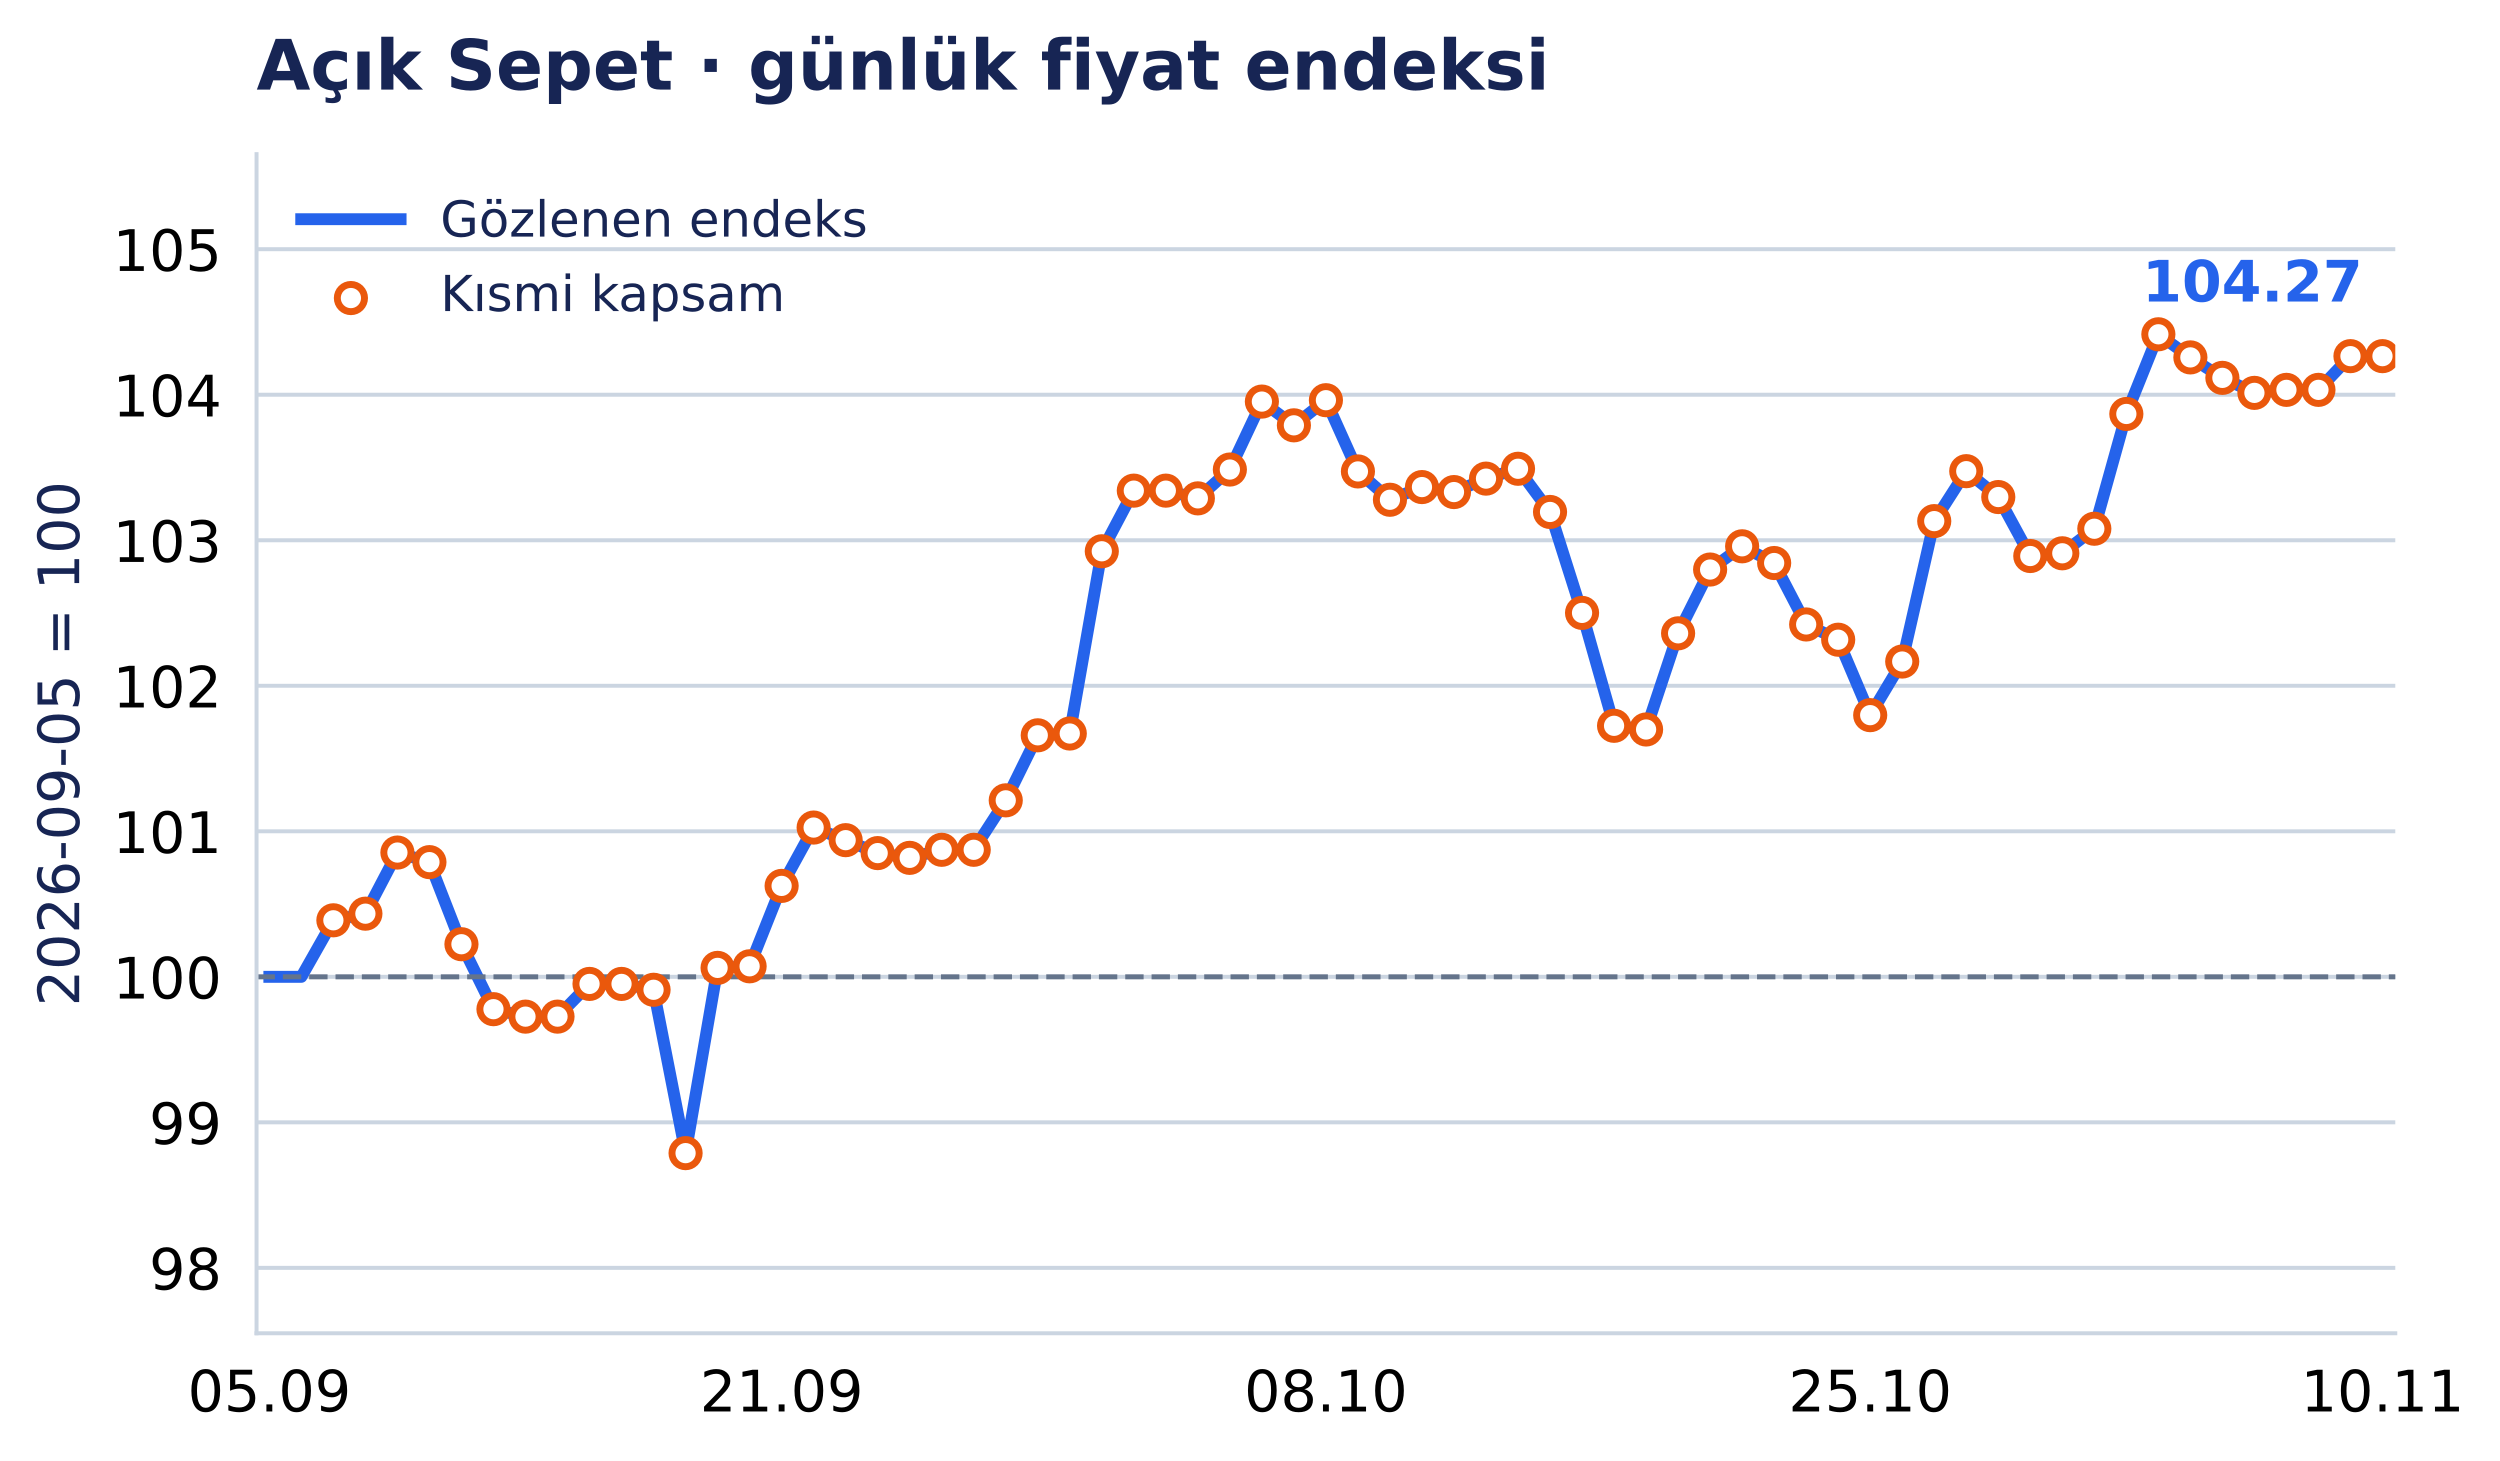
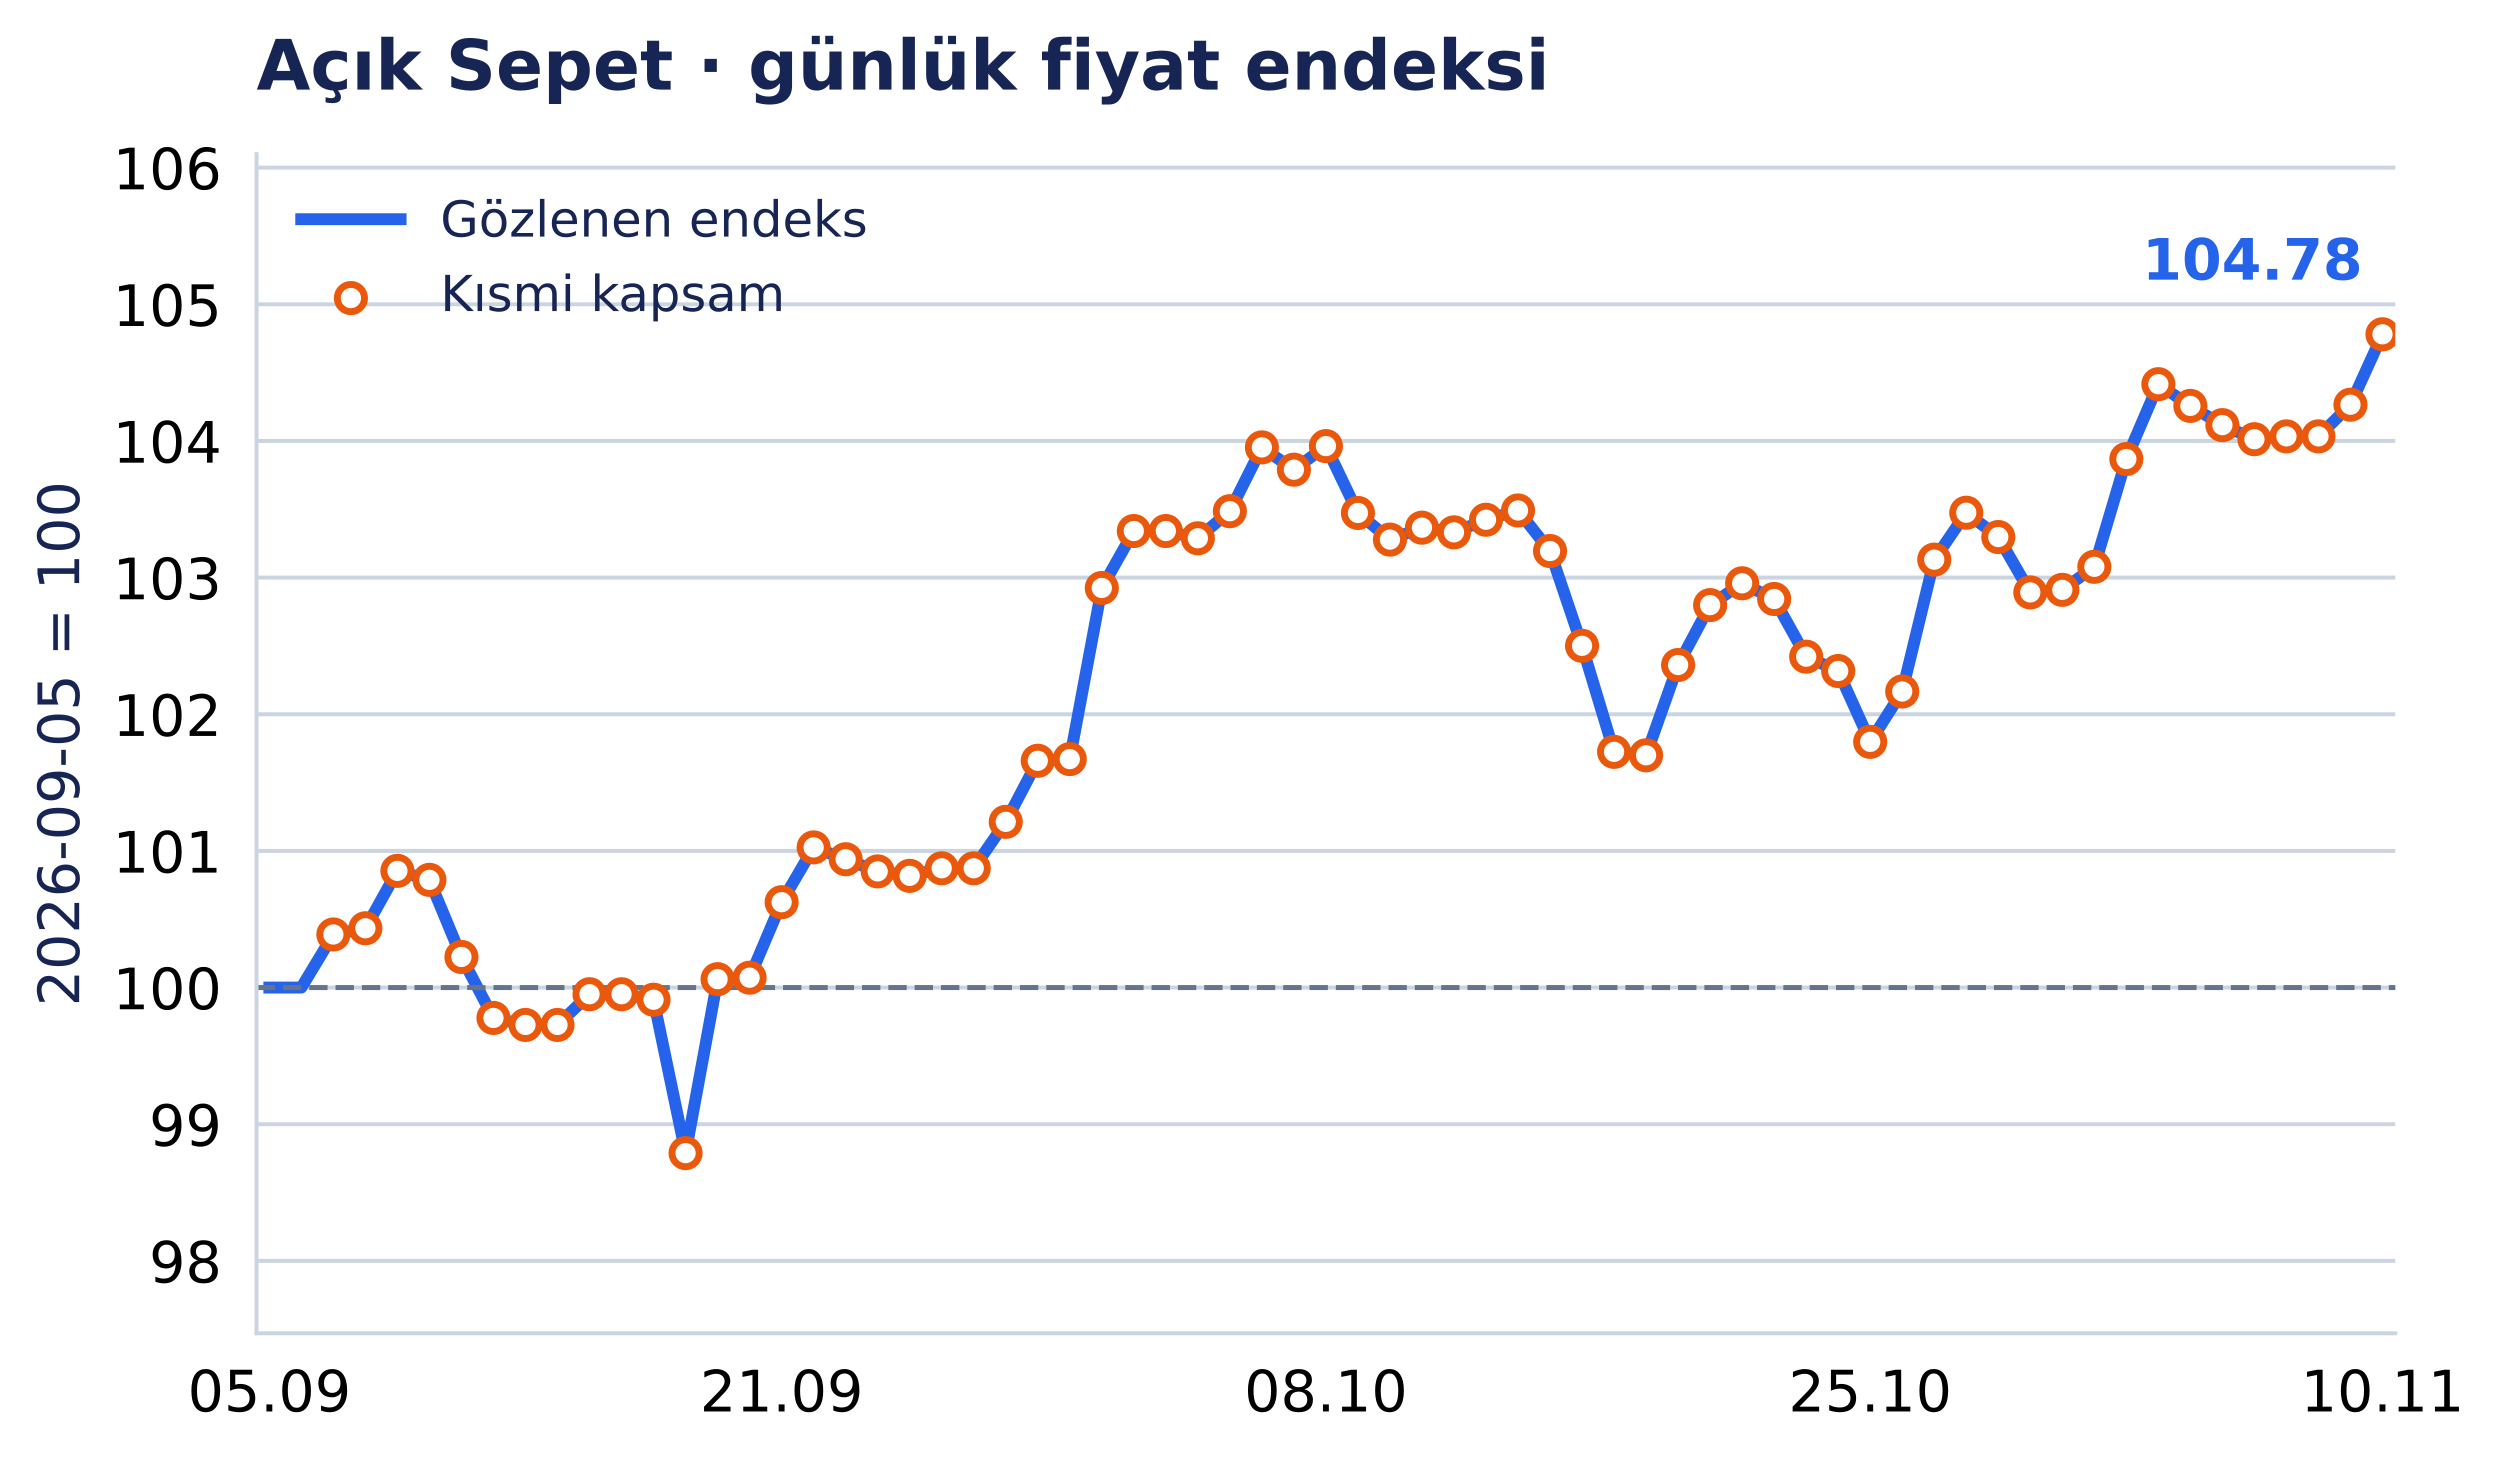
<svg xmlns="http://www.w3.org/2000/svg" xmlns:xlink="http://www.w3.org/1999/xlink" width="503.339pt" height="294.135pt" viewBox="0 0 503.339 294.135" version="1.1">
  <defs>
    <style type="text/css">*{stroke-linejoin: round; stroke-linecap: butt}</style>
  </defs>
  <g id="figure_1">
    <g id="patch_1">
      <path d="M 0 294.135 L 503.339 294.135 L 503.339 0 L 0 0 z " style="fill: #ffffff" />
    </g>
    <g id="axes_1">
      <g id="patch_2">
        <path d="M 51.651 268.435 L 482.256 268.435 L 482.256 31.035 L 51.651 31.035 z " style="fill: #ffffff" />
      </g>
      <g id="matplotlib.axis_1">
        <g id="xtick_1">
          <g id="line2d_1" />
          <g id="text_1">
            <text style="font-size: 11.5px; font-family: 'DejaVu Sans', 'Bitstream Vera Sans', 'Computer Modern Sans Serif', 'Lucida Grande', 'Verdana', 'Geneva', 'Lucid', 'Arial', 'Helvetica', 'Avant Garde', sans-serif; text-anchor: middle" x="54.229" y="284.172" transform="rotate(-0 54.2291 284.172)">05.09</text>
          </g>
        </g>
        <g id="xtick_2">
          <g id="line2d_2" />
          <g id="text_2">
            <text style="font-size: 11.5px; font-family: 'DejaVu Sans', 'Bitstream Vera Sans', 'Computer Modern Sans Serif', 'Lucida Grande', 'Verdana', 'Geneva', 'Lucid', 'Arial', 'Helvetica', 'Avant Garde', sans-serif; text-anchor: middle" x="157.368" y="284.172" transform="rotate(-0 157.3682 284.172)">21.09</text>
          </g>
        </g>
        <g id="xtick_3">
          <g id="line2d_3" />
          <g id="text_3">
            <text style="font-size: 11.5px; font-family: 'DejaVu Sans', 'Bitstream Vera Sans', 'Computer Modern Sans Serif', 'Lucida Grande', 'Verdana', 'Geneva', 'Lucid', 'Arial', 'Helvetica', 'Avant Garde', sans-serif; text-anchor: middle" x="266.953" y="284.172" transform="rotate(-0 266.9535 284.172)">08.10</text>
          </g>
        </g>
        <g id="xtick_4">
          <g id="line2d_4" />
          <g id="text_4">
            <text style="font-size: 11.5px; font-family: 'DejaVu Sans', 'Bitstream Vera Sans', 'Computer Modern Sans Serif', 'Lucida Grande', 'Verdana', 'Geneva', 'Lucid', 'Arial', 'Helvetica', 'Avant Garde', sans-serif; text-anchor: middle" x="376.539" y="284.172" transform="rotate(-0 376.5388 284.172)">25.10</text>
          </g>
        </g>
        <g id="xtick_5">
          <g id="line2d_5" />
          <g id="text_5">
            <text style="font-size: 11.5px; font-family: 'DejaVu Sans', 'Bitstream Vera Sans', 'Computer Modern Sans Serif', 'Lucida Grande', 'Verdana', 'Geneva', 'Lucid', 'Arial', 'Helvetica', 'Avant Garde', sans-serif; text-anchor: middle" x="479.678" y="284.172" transform="rotate(-0 479.6779 284.172)">10.11</text>
          </g>
        </g>
      </g>
      <g id="matplotlib.axis_2">
        <g id="ytick_1">
          <g id="line2d_6">
-             <path d="M 51.651 255.268 L 482.256 255.268 " clip-path="url(#p29c644bff5)" style="fill: none; stroke: #cbd5e1; stroke-width: 0.8; stroke-linecap: square" />
+             <path d="M 51.651 253.86 L 482.256 253.86 " clip-path="url(#p29c644bff5)" style="fill: none; stroke: #cbd5e1; stroke-width: 0.8; stroke-linecap: square" />
          </g>
          <g id="line2d_7" />
          <g id="text_6">
-             <text style="font-size: 11.5px; font-family: 'DejaVu Sans', 'Bitstream Vera Sans', 'Computer Modern Sans Serif', 'Lucida Grande', 'Verdana', 'Geneva', 'Lucid', 'Arial', 'Helvetica', 'Avant Garde', sans-serif; text-anchor: end" x="44.651" y="259.636" transform="rotate(-0 44.65062 259.6364)">98</text>
+             <text style="font-size: 11.5px; font-family: 'DejaVu Sans', 'Bitstream Vera Sans', 'Computer Modern Sans Serif', 'Lucida Grande', 'Verdana', 'Geneva', 'Lucid', 'Arial', 'Helvetica', 'Avant Garde', sans-serif; text-anchor: end" x="44.651" y="258.228" transform="rotate(-0 44.65062 258.2283)">98</text>
          </g>
        </g>
        <g id="ytick_2">
          <g id="line2d_8">
-             <path d="M 51.651 225.968 L 482.256 225.968 " clip-path="url(#p29c644bff5)" style="fill: none; stroke: #cbd5e1; stroke-width: 0.8; stroke-linecap: square" />
+             <path d="M 51.651 226.346 L 482.256 226.346 " clip-path="url(#p29c644bff5)" style="fill: none; stroke: #cbd5e1; stroke-width: 0.8; stroke-linecap: square" />
          </g>
          <g id="line2d_9" />
          <g id="text_7">
-             <text style="font-size: 11.5px; font-family: 'DejaVu Sans', 'Bitstream Vera Sans', 'Computer Modern Sans Serif', 'Lucida Grande', 'Verdana', 'Geneva', 'Lucid', 'Arial', 'Helvetica', 'Avant Garde', sans-serif; text-anchor: end" x="44.651" y="230.337" transform="rotate(-0 44.65062 230.3371)">99</text>
+             <text style="font-size: 11.5px; font-family: 'DejaVu Sans', 'Bitstream Vera Sans', 'Computer Modern Sans Serif', 'Lucida Grande', 'Verdana', 'Geneva', 'Lucid', 'Arial', 'Helvetica', 'Avant Garde', sans-serif; text-anchor: end" x="44.651" y="230.715" transform="rotate(-0 44.65062 230.7148)">99</text>
          </g>
        </g>
        <g id="ytick_3">
          <g id="line2d_10">
-             <path d="M 51.651 196.669 L 482.256 196.669 " clip-path="url(#p29c644bff5)" style="fill: none; stroke: #cbd5e1; stroke-width: 0.8; stroke-linecap: square" />
+             <path d="M 51.651 198.833 L 482.256 198.833 " clip-path="url(#p29c644bff5)" style="fill: none; stroke: #cbd5e1; stroke-width: 0.8; stroke-linecap: square" />
          </g>
          <g id="line2d_11" />
          <g id="text_8">
-             <text style="font-size: 11.5px; font-family: 'DejaVu Sans', 'Bitstream Vera Sans', 'Computer Modern Sans Serif', 'Lucida Grande', 'Verdana', 'Geneva', 'Lucid', 'Arial', 'Helvetica', 'Avant Garde', sans-serif; text-anchor: end" x="44.651" y="201.038" transform="rotate(-0 44.65062 201.0378)">100</text>
+             <text style="font-size: 11.5px; font-family: 'DejaVu Sans', 'Bitstream Vera Sans', 'Computer Modern Sans Serif', 'Lucida Grande', 'Verdana', 'Geneva', 'Lucid', 'Arial', 'Helvetica', 'Avant Garde', sans-serif; text-anchor: end" x="44.651" y="203.201" transform="rotate(-0 44.65062 203.2012)">100</text>
          </g>
        </g>
        <g id="ytick_4">
          <g id="line2d_12">
-             <path d="M 51.651 167.37 L 482.256 167.37 " clip-path="url(#p29c644bff5)" style="fill: none; stroke: #cbd5e1; stroke-width: 0.8; stroke-linecap: square" />
+             <path d="M 51.651 171.319 L 482.256 171.319 " clip-path="url(#p29c644bff5)" style="fill: none; stroke: #cbd5e1; stroke-width: 0.8; stroke-linecap: square" />
          </g>
          <g id="line2d_13" />
          <g id="text_9">
-             <text style="font-size: 11.5px; font-family: 'DejaVu Sans', 'Bitstream Vera Sans', 'Computer Modern Sans Serif', 'Lucida Grande', 'Verdana', 'Geneva', 'Lucid', 'Arial', 'Helvetica', 'Avant Garde', sans-serif; text-anchor: end" x="44.651" y="171.739" transform="rotate(-0 44.65062 171.7386)">101</text>
+             <text style="font-size: 11.5px; font-family: 'DejaVu Sans', 'Bitstream Vera Sans', 'Computer Modern Sans Serif', 'Lucida Grande', 'Verdana', 'Geneva', 'Lucid', 'Arial', 'Helvetica', 'Avant Garde', sans-serif; text-anchor: end" x="44.651" y="175.688" transform="rotate(-0 44.65062 175.6877)">101</text>
          </g>
        </g>
        <g id="ytick_5">
          <g id="line2d_14">
-             <path d="M 51.651 138.071 L 482.256 138.071 " clip-path="url(#p29c644bff5)" style="fill: none; stroke: #cbd5e1; stroke-width: 0.8; stroke-linecap: square" />
+             <path d="M 51.651 143.806 L 482.256 143.806 " clip-path="url(#p29c644bff5)" style="fill: none; stroke: #cbd5e1; stroke-width: 0.8; stroke-linecap: square" />
          </g>
          <g id="line2d_15" />
          <g id="text_10">
-             <text style="font-size: 11.5px; font-family: 'DejaVu Sans', 'Bitstream Vera Sans', 'Computer Modern Sans Serif', 'Lucida Grande', 'Verdana', 'Geneva', 'Lucid', 'Arial', 'Helvetica', 'Avant Garde', sans-serif; text-anchor: end" x="44.651" y="142.439" transform="rotate(-0 44.65062 142.4393)">102</text>
+             <text style="font-size: 11.5px; font-family: 'DejaVu Sans', 'Bitstream Vera Sans', 'Computer Modern Sans Serif', 'Lucida Grande', 'Verdana', 'Geneva', 'Lucid', 'Arial', 'Helvetica', 'Avant Garde', sans-serif; text-anchor: end" x="44.651" y="148.174" transform="rotate(-0 44.65062 148.1742)">102</text>
          </g>
        </g>
        <g id="ytick_6">
          <g id="line2d_16">
-             <path d="M 51.651 108.771 L 482.256 108.771 " clip-path="url(#p29c644bff5)" style="fill: none; stroke: #cbd5e1; stroke-width: 0.8; stroke-linecap: square" />
+             <path d="M 51.651 116.292 L 482.256 116.292 " clip-path="url(#p29c644bff5)" style="fill: none; stroke: #cbd5e1; stroke-width: 0.8; stroke-linecap: square" />
          </g>
          <g id="line2d_17" />
          <g id="text_11">
-             <text style="font-size: 11.5px; font-family: 'DejaVu Sans', 'Bitstream Vera Sans', 'Computer Modern Sans Serif', 'Lucida Grande', 'Verdana', 'Geneva', 'Lucid', 'Arial', 'Helvetica', 'Avant Garde', sans-serif; text-anchor: end" x="44.651" y="113.14" transform="rotate(-0 44.65062 113.14)">103</text>
+             <text style="font-size: 11.5px; font-family: 'DejaVu Sans', 'Bitstream Vera Sans', 'Computer Modern Sans Serif', 'Lucida Grande', 'Verdana', 'Geneva', 'Lucid', 'Arial', 'Helvetica', 'Avant Garde', sans-serif; text-anchor: end" x="44.651" y="120.661" transform="rotate(-0 44.65062 120.6606)">103</text>
          </g>
        </g>
        <g id="ytick_7">
          <g id="line2d_18">
-             <path d="M 51.651 79.472 L 482.256 79.472 " clip-path="url(#p29c644bff5)" style="fill: none; stroke: #cbd5e1; stroke-width: 0.8; stroke-linecap: square" />
+             <path d="M 51.651 88.778 L 482.256 88.778 " clip-path="url(#p29c644bff5)" style="fill: none; stroke: #cbd5e1; stroke-width: 0.8; stroke-linecap: square" />
          </g>
          <g id="line2d_19" />
          <g id="text_12">
-             <text style="font-size: 11.5px; font-family: 'DejaVu Sans', 'Bitstream Vera Sans', 'Computer Modern Sans Serif', 'Lucida Grande', 'Verdana', 'Geneva', 'Lucid', 'Arial', 'Helvetica', 'Avant Garde', sans-serif; text-anchor: end" x="44.651" y="83.841" transform="rotate(-0 44.65062 83.84077)">104</text>
+             <text style="font-size: 11.5px; font-family: 'DejaVu Sans', 'Bitstream Vera Sans', 'Computer Modern Sans Serif', 'Lucida Grande', 'Verdana', 'Geneva', 'Lucid', 'Arial', 'Helvetica', 'Avant Garde', sans-serif; text-anchor: end" x="44.651" y="93.147" transform="rotate(-0 44.65062 93.1471)">104</text>
          </g>
        </g>
        <g id="ytick_8">
          <g id="line2d_20">
-             <path d="M 51.651 50.173 L 482.256 50.173 " clip-path="url(#p29c644bff5)" style="fill: none; stroke: #cbd5e1; stroke-width: 0.8; stroke-linecap: square" />
+             <path d="M 51.651 61.265 L 482.256 61.265 " clip-path="url(#p29c644bff5)" style="fill: none; stroke: #cbd5e1; stroke-width: 0.8; stroke-linecap: square" />
          </g>
          <g id="line2d_21" />
          <g id="text_13">
-             <text style="font-size: 11.5px; font-family: 'DejaVu Sans', 'Bitstream Vera Sans', 'Computer Modern Sans Serif', 'Lucida Grande', 'Verdana', 'Geneva', 'Lucid', 'Arial', 'Helvetica', 'Avant Garde', sans-serif; text-anchor: end" x="44.651" y="54.542" transform="rotate(-0 44.65062 54.5415)">105</text>
-           </g>
-         </g>
-         <g id="text_14">
+             <text style="font-size: 11.5px; font-family: 'DejaVu Sans', 'Bitstream Vera Sans', 'Computer Modern Sans Serif', 'Lucida Grande', 'Verdana', 'Geneva', 'Lucid', 'Arial', 'Helvetica', 'Avant Garde', sans-serif; text-anchor: end" x="44.651" y="65.634" transform="rotate(-0 44.65062 65.63356)">105</text>
+           </g>
+         </g>
+         <g id="ytick_9">
+           <g id="line2d_22">
+             <path d="M 51.651 33.751 L 482.256 33.751 " clip-path="url(#p29c644bff5)" style="fill: none; stroke: #cbd5e1; stroke-width: 0.8; stroke-linecap: square" />
+           </g>
+           <g id="line2d_23" />
+           <g id="text_14">
+             <text style="font-size: 11.5px; font-family: 'DejaVu Sans', 'Bitstream Vera Sans', 'Computer Modern Sans Serif', 'Lucida Grande', 'Verdana', 'Geneva', 'Lucid', 'Arial', 'Helvetica', 'Avant Garde', sans-serif; text-anchor: end" x="44.651" y="38.12" transform="rotate(-0 44.65062 38.12003)">106</text>
+           </g>
+         </g>
+         <g id="text_15">
          <text style="font-size: 11.5px; font-family: 'DejaVu Sans', 'Bitstream Vera Sans', 'Computer Modern Sans Serif', 'Lucida Grande', 'Verdana', 'Geneva', 'Lucid', 'Arial', 'Helvetica', 'Avant Garde', sans-serif; text-anchor: middle; fill: #172554" x="15.937" y="149.735" transform="rotate(-90 15.93731 149.7347)">2026-09-05 = 100</text>
        </g>
      </g>
-       <g id="line2d_22">
-         <path d="M 54.229 196.669 L 60.675 196.669 L 67.121 185.289 L 73.568 183.956 L 80.014 171.648 L 86.46 173.578 L 92.906 190.106 L 99.352 203.182 L 105.799 204.683 L 112.245 204.683 L 118.691 198.099 L 125.137 198.099 L 131.583 199.277 L 138.03 232.165 L 144.476 194.87 L 150.922 194.551 L 157.368 178.363 L 163.814 166.617 L 170.261 169.154 L 176.707 171.759 L 183.153 172.717 L 189.599 171.094 L 196.045 171.094 L 202.492 161.138 L 208.938 148.044 L 215.384 147.684 L 221.83 110.992 L 228.276 98.783 L 234.723 98.783 L 241.169 100.339 L 247.615 94.535 L 254.061 80.852 L 260.507 85.634 L 266.953 80.574 L 273.4 94.916 L 279.846 100.62 L 286.292 98.065 L 292.738 99.07 L 299.184 96.363 L 305.631 94.38 L 312.077 103.076 L 318.523 123.398 L 324.969 146.131 L 331.415 146.872 L 337.862 127.511 L 344.308 114.669 L 350.754 109.99 L 357.2 113.357 L 363.646 125.727 L 370.093 128.797 L 376.539 143.986 L 382.985 133.189 L 389.431 104.919 L 395.877 94.863 L 402.324 100.072 L 408.77 111.947 L 415.216 111.397 L 421.662 106.454 L 428.108 83.345 L 434.555 67.304 L 441.001 71.957 L 447.447 76.079 L 453.893 79.1 L 460.339 78.494 L 466.786 78.494 L 473.232 71.705 L 479.678 71.705 " clip-path="url(#p29c644bff5)" style="fill: none; stroke: #2563eb; stroke-width: 2.4; stroke-linecap: square" />
-       </g>
-       <g id="line2d_23">
-         <path d="M 51.651 196.669 L 482.256 196.669 " clip-path="url(#p29c644bff5)" style="fill: none; stroke-dasharray: 3.7,1.6; stroke-dashoffset: 0; stroke: #64748b" />
+       <g id="line2d_24">
+         <path d="M 54.229 198.833 L 60.675 198.833 L 67.121 188.146 L 73.568 186.894 L 80.014 175.336 L 86.46 177.149 L 92.906 192.67 L 99.352 204.949 L 105.799 206.358 L 112.245 206.358 L 118.691 200.175 L 125.137 200.175 L 131.583 201.281 L 138.03 232.165 L 144.476 197.143 L 150.922 196.843 L 157.368 181.642 L 163.814 170.612 L 170.261 172.995 L 176.707 175.441 L 183.153 176.34 L 189.599 174.816 L 196.045 174.816 L 202.492 165.467 L 208.938 153.171 L 215.384 152.833 L 221.83 118.378 L 228.276 106.913 L 234.723 106.913 L 241.169 108.374 L 247.615 102.923 L 254.061 90.074 L 260.507 94.565 L 266.953 89.813 L 273.4 103.281 L 279.846 108.638 L 286.292 106.239 L 292.738 107.182 L 299.184 104.64 L 305.631 102.777 L 312.077 110.943 L 318.523 130.027 L 324.969 151.374 L 331.415 152.071 L 337.862 133.89 L 344.308 121.83 L 350.754 117.437 L 357.2 120.598 L 363.646 132.214 L 370.093 135.097 L 376.539 149.361 L 382.985 139.222 L 389.431 112.674 L 395.877 103.231 L 402.324 108.123 L 408.77 119.274 L 415.216 118.757 L 421.662 114.116 L 428.108 92.416 L 434.555 77.352 L 441.001 81.721 L 447.447 85.592 L 453.893 88.429 L 460.339 87.859 L 466.786 87.859 L 473.232 81.485 L 479.678 67.304 " clip-path="url(#p29c644bff5)" style="fill: none; stroke: #2563eb; stroke-width: 2.4; stroke-linecap: square" />
+       </g>
+       <g id="line2d_25">
+         <path d="M 51.651 198.833 L 482.256 198.833 " clip-path="url(#p29c644bff5)" style="fill: none; stroke-dasharray: 3.7,1.6; stroke-dashoffset: 0; stroke: #64748b" />
      </g>
      <g id="patch_3">
        <path d="M 51.651 268.435 L 51.651 31.035 " style="fill: none; stroke: #cbd5e1; stroke-width: 0.8; stroke-linejoin: miter; stroke-linecap: square" />
      </g>
      <g id="patch_4">
        <path d="M 51.651 268.435 L 482.256 268.435 " style="fill: none; stroke: #cbd5e1; stroke-width: 0.8; stroke-linejoin: miter; stroke-linecap: square" />
      </g>
      <g id="PathCollection_1">
        <defs>
          <path id="m3957c04aab" d="M 0 2.739 C 0.726 2.739 1.423 2.45 1.936 1.936 C 2.45 1.423 2.739 0.726 2.739 0 C 2.739 -0.726 2.45 -1.423 1.936 -1.936 C 1.423 -2.45 0.726 -2.739 0 -2.739 C -0.726 -2.739 -1.423 -2.45 -1.936 -1.936 C -2.45 -1.423 -2.739 -0.726 -2.739 0 C -2.739 0.726 -2.45 1.423 -1.936 1.936 C -1.423 2.45 -0.726 2.739 0 2.739 z " style="stroke: #ea580c; stroke-width: 1.4" />
        </defs>
        <g clip-path="url(#p29c644bff5)">
-           <use xlink:href="#m3957c04aab" x="67.121" y="185.289" style="fill: #ffffff; stroke: #ea580c; stroke-width: 1.4" />
-           <use xlink:href="#m3957c04aab" x="73.568" y="183.956" style="fill: #ffffff; stroke: #ea580c; stroke-width: 1.4" />
-           <use xlink:href="#m3957c04aab" x="80.014" y="171.648" style="fill: #ffffff; stroke: #ea580c; stroke-width: 1.4" />
-           <use xlink:href="#m3957c04aab" x="86.46" y="173.578" style="fill: #ffffff; stroke: #ea580c; stroke-width: 1.4" />
-           <use xlink:href="#m3957c04aab" x="92.906" y="190.106" style="fill: #ffffff; stroke: #ea580c; stroke-width: 1.4" />
-           <use xlink:href="#m3957c04aab" x="99.352" y="203.182" style="fill: #ffffff; stroke: #ea580c; stroke-width: 1.4" />
-           <use xlink:href="#m3957c04aab" x="105.799" y="204.683" style="fill: #ffffff; stroke: #ea580c; stroke-width: 1.4" />
-           <use xlink:href="#m3957c04aab" x="112.245" y="204.683" style="fill: #ffffff; stroke: #ea580c; stroke-width: 1.4" />
-           <use xlink:href="#m3957c04aab" x="118.691" y="198.099" style="fill: #ffffff; stroke: #ea580c; stroke-width: 1.4" />
-           <use xlink:href="#m3957c04aab" x="125.137" y="198.099" style="fill: #ffffff; stroke: #ea580c; stroke-width: 1.4" />
-           <use xlink:href="#m3957c04aab" x="131.583" y="199.277" style="fill: #ffffff; stroke: #ea580c; stroke-width: 1.4" />
+           <use xlink:href="#m3957c04aab" x="67.121" y="188.146" style="fill: #ffffff; stroke: #ea580c; stroke-width: 1.4" />
+           <use xlink:href="#m3957c04aab" x="73.568" y="186.894" style="fill: #ffffff; stroke: #ea580c; stroke-width: 1.4" />
+           <use xlink:href="#m3957c04aab" x="80.014" y="175.336" style="fill: #ffffff; stroke: #ea580c; stroke-width: 1.4" />
+           <use xlink:href="#m3957c04aab" x="86.46" y="177.149" style="fill: #ffffff; stroke: #ea580c; stroke-width: 1.4" />
+           <use xlink:href="#m3957c04aab" x="92.906" y="192.67" style="fill: #ffffff; stroke: #ea580c; stroke-width: 1.4" />
+           <use xlink:href="#m3957c04aab" x="99.352" y="204.949" style="fill: #ffffff; stroke: #ea580c; stroke-width: 1.4" />
+           <use xlink:href="#m3957c04aab" x="105.799" y="206.358" style="fill: #ffffff; stroke: #ea580c; stroke-width: 1.4" />
+           <use xlink:href="#m3957c04aab" x="112.245" y="206.358" style="fill: #ffffff; stroke: #ea580c; stroke-width: 1.4" />
+           <use xlink:href="#m3957c04aab" x="118.691" y="200.175" style="fill: #ffffff; stroke: #ea580c; stroke-width: 1.4" />
+           <use xlink:href="#m3957c04aab" x="125.137" y="200.175" style="fill: #ffffff; stroke: #ea580c; stroke-width: 1.4" />
+           <use xlink:href="#m3957c04aab" x="131.583" y="201.281" style="fill: #ffffff; stroke: #ea580c; stroke-width: 1.4" />
          <use xlink:href="#m3957c04aab" x="138.03" y="232.165" style="fill: #ffffff; stroke: #ea580c; stroke-width: 1.4" />
-           <use xlink:href="#m3957c04aab" x="144.476" y="194.87" style="fill: #ffffff; stroke: #ea580c; stroke-width: 1.4" />
-           <use xlink:href="#m3957c04aab" x="150.922" y="194.551" style="fill: #ffffff; stroke: #ea580c; stroke-width: 1.4" />
-           <use xlink:href="#m3957c04aab" x="157.368" y="178.363" style="fill: #ffffff; stroke: #ea580c; stroke-width: 1.4" />
-           <use xlink:href="#m3957c04aab" x="163.814" y="166.617" style="fill: #ffffff; stroke: #ea580c; stroke-width: 1.4" />
-           <use xlink:href="#m3957c04aab" x="170.261" y="169.154" style="fill: #ffffff; stroke: #ea580c; stroke-width: 1.4" />
-           <use xlink:href="#m3957c04aab" x="176.707" y="171.759" style="fill: #ffffff; stroke: #ea580c; stroke-width: 1.4" />
-           <use xlink:href="#m3957c04aab" x="183.153" y="172.717" style="fill: #ffffff; stroke: #ea580c; stroke-width: 1.4" />
-           <use xlink:href="#m3957c04aab" x="189.599" y="171.094" style="fill: #ffffff; stroke: #ea580c; stroke-width: 1.4" />
-           <use xlink:href="#m3957c04aab" x="196.045" y="171.094" style="fill: #ffffff; stroke: #ea580c; stroke-width: 1.4" />
-           <use xlink:href="#m3957c04aab" x="202.492" y="161.138" style="fill: #ffffff; stroke: #ea580c; stroke-width: 1.4" />
-           <use xlink:href="#m3957c04aab" x="208.938" y="148.044" style="fill: #ffffff; stroke: #ea580c; stroke-width: 1.4" />
-           <use xlink:href="#m3957c04aab" x="215.384" y="147.684" style="fill: #ffffff; stroke: #ea580c; stroke-width: 1.4" />
-           <use xlink:href="#m3957c04aab" x="221.83" y="110.992" style="fill: #ffffff; stroke: #ea580c; stroke-width: 1.4" />
-           <use xlink:href="#m3957c04aab" x="228.276" y="98.783" style="fill: #ffffff; stroke: #ea580c; stroke-width: 1.4" />
-           <use xlink:href="#m3957c04aab" x="234.723" y="98.783" style="fill: #ffffff; stroke: #ea580c; stroke-width: 1.4" />
-           <use xlink:href="#m3957c04aab" x="241.169" y="100.339" style="fill: #ffffff; stroke: #ea580c; stroke-width: 1.4" />
-           <use xlink:href="#m3957c04aab" x="247.615" y="94.535" style="fill: #ffffff; stroke: #ea580c; stroke-width: 1.4" />
-           <use xlink:href="#m3957c04aab" x="254.061" y="80.852" style="fill: #ffffff; stroke: #ea580c; stroke-width: 1.4" />
-           <use xlink:href="#m3957c04aab" x="260.507" y="85.634" style="fill: #ffffff; stroke: #ea580c; stroke-width: 1.4" />
-           <use xlink:href="#m3957c04aab" x="266.953" y="80.574" style="fill: #ffffff; stroke: #ea580c; stroke-width: 1.4" />
-           <use xlink:href="#m3957c04aab" x="273.4" y="94.916" style="fill: #ffffff; stroke: #ea580c; stroke-width: 1.4" />
-           <use xlink:href="#m3957c04aab" x="279.846" y="100.62" style="fill: #ffffff; stroke: #ea580c; stroke-width: 1.4" />
-           <use xlink:href="#m3957c04aab" x="286.292" y="98.065" style="fill: #ffffff; stroke: #ea580c; stroke-width: 1.4" />
-           <use xlink:href="#m3957c04aab" x="292.738" y="99.07" style="fill: #ffffff; stroke: #ea580c; stroke-width: 1.4" />
-           <use xlink:href="#m3957c04aab" x="299.184" y="96.363" style="fill: #ffffff; stroke: #ea580c; stroke-width: 1.4" />
-           <use xlink:href="#m3957c04aab" x="305.631" y="94.38" style="fill: #ffffff; stroke: #ea580c; stroke-width: 1.4" />
-           <use xlink:href="#m3957c04aab" x="312.077" y="103.076" style="fill: #ffffff; stroke: #ea580c; stroke-width: 1.4" />
-           <use xlink:href="#m3957c04aab" x="318.523" y="123.398" style="fill: #ffffff; stroke: #ea580c; stroke-width: 1.4" />
-           <use xlink:href="#m3957c04aab" x="324.969" y="146.131" style="fill: #ffffff; stroke: #ea580c; stroke-width: 1.4" />
-           <use xlink:href="#m3957c04aab" x="331.415" y="146.872" style="fill: #ffffff; stroke: #ea580c; stroke-width: 1.4" />
-           <use xlink:href="#m3957c04aab" x="337.862" y="127.511" style="fill: #ffffff; stroke: #ea580c; stroke-width: 1.4" />
-           <use xlink:href="#m3957c04aab" x="344.308" y="114.669" style="fill: #ffffff; stroke: #ea580c; stroke-width: 1.4" />
-           <use xlink:href="#m3957c04aab" x="350.754" y="109.99" style="fill: #ffffff; stroke: #ea580c; stroke-width: 1.4" />
-           <use xlink:href="#m3957c04aab" x="357.2" y="113.357" style="fill: #ffffff; stroke: #ea580c; stroke-width: 1.4" />
-           <use xlink:href="#m3957c04aab" x="363.646" y="125.727" style="fill: #ffffff; stroke: #ea580c; stroke-width: 1.4" />
-           <use xlink:href="#m3957c04aab" x="370.093" y="128.797" style="fill: #ffffff; stroke: #ea580c; stroke-width: 1.4" />
-           <use xlink:href="#m3957c04aab" x="376.539" y="143.986" style="fill: #ffffff; stroke: #ea580c; stroke-width: 1.4" />
-           <use xlink:href="#m3957c04aab" x="382.985" y="133.189" style="fill: #ffffff; stroke: #ea580c; stroke-width: 1.4" />
-           <use xlink:href="#m3957c04aab" x="389.431" y="104.919" style="fill: #ffffff; stroke: #ea580c; stroke-width: 1.4" />
-           <use xlink:href="#m3957c04aab" x="395.877" y="94.863" style="fill: #ffffff; stroke: #ea580c; stroke-width: 1.4" />
-           <use xlink:href="#m3957c04aab" x="402.324" y="100.072" style="fill: #ffffff; stroke: #ea580c; stroke-width: 1.4" />
-           <use xlink:href="#m3957c04aab" x="408.77" y="111.947" style="fill: #ffffff; stroke: #ea580c; stroke-width: 1.4" />
-           <use xlink:href="#m3957c04aab" x="415.216" y="111.397" style="fill: #ffffff; stroke: #ea580c; stroke-width: 1.4" />
-           <use xlink:href="#m3957c04aab" x="421.662" y="106.454" style="fill: #ffffff; stroke: #ea580c; stroke-width: 1.4" />
-           <use xlink:href="#m3957c04aab" x="428.108" y="83.345" style="fill: #ffffff; stroke: #ea580c; stroke-width: 1.4" />
-           <use xlink:href="#m3957c04aab" x="434.555" y="67.304" style="fill: #ffffff; stroke: #ea580c; stroke-width: 1.4" />
-           <use xlink:href="#m3957c04aab" x="441.001" y="71.957" style="fill: #ffffff; stroke: #ea580c; stroke-width: 1.4" />
-           <use xlink:href="#m3957c04aab" x="447.447" y="76.079" style="fill: #ffffff; stroke: #ea580c; stroke-width: 1.4" />
-           <use xlink:href="#m3957c04aab" x="453.893" y="79.1" style="fill: #ffffff; stroke: #ea580c; stroke-width: 1.4" />
-           <use xlink:href="#m3957c04aab" x="460.339" y="78.494" style="fill: #ffffff; stroke: #ea580c; stroke-width: 1.4" />
-           <use xlink:href="#m3957c04aab" x="466.786" y="78.494" style="fill: #ffffff; stroke: #ea580c; stroke-width: 1.4" />
-           <use xlink:href="#m3957c04aab" x="473.232" y="71.705" style="fill: #ffffff; stroke: #ea580c; stroke-width: 1.4" />
-           <use xlink:href="#m3957c04aab" x="479.678" y="71.705" style="fill: #ffffff; stroke: #ea580c; stroke-width: 1.4" />
-         </g>
-       </g>
-       <g id="text_15">
-         <text style="font-weight: 700; font-size: 11.5px; font-family: 'DejaVu Sans', 'Bitstream Vera Sans', 'Computer Modern Sans Serif', 'Lucida Grande', 'Verdana', 'Geneva', 'Lucid', 'Arial', 'Helvetica', 'Avant Garde', sans-serif; text-anchor: end; fill: #2563eb" x="475.678" y="60.705" transform="rotate(-0 475.6779 60.70488)">104.27</text>
+           <use xlink:href="#m3957c04aab" x="144.476" y="197.143" style="fill: #ffffff; stroke: #ea580c; stroke-width: 1.4" />
+           <use xlink:href="#m3957c04aab" x="150.922" y="196.843" style="fill: #ffffff; stroke: #ea580c; stroke-width: 1.4" />
+           <use xlink:href="#m3957c04aab" x="157.368" y="181.642" style="fill: #ffffff; stroke: #ea580c; stroke-width: 1.4" />
+           <use xlink:href="#m3957c04aab" x="163.814" y="170.612" style="fill: #ffffff; stroke: #ea580c; stroke-width: 1.4" />
+           <use xlink:href="#m3957c04aab" x="170.261" y="172.995" style="fill: #ffffff; stroke: #ea580c; stroke-width: 1.4" />
+           <use xlink:href="#m3957c04aab" x="176.707" y="175.441" style="fill: #ffffff; stroke: #ea580c; stroke-width: 1.4" />
+           <use xlink:href="#m3957c04aab" x="183.153" y="176.34" style="fill: #ffffff; stroke: #ea580c; stroke-width: 1.4" />
+           <use xlink:href="#m3957c04aab" x="189.599" y="174.816" style="fill: #ffffff; stroke: #ea580c; stroke-width: 1.4" />
+           <use xlink:href="#m3957c04aab" x="196.045" y="174.816" style="fill: #ffffff; stroke: #ea580c; stroke-width: 1.4" />
+           <use xlink:href="#m3957c04aab" x="202.492" y="165.467" style="fill: #ffffff; stroke: #ea580c; stroke-width: 1.4" />
+           <use xlink:href="#m3957c04aab" x="208.938" y="153.171" style="fill: #ffffff; stroke: #ea580c; stroke-width: 1.4" />
+           <use xlink:href="#m3957c04aab" x="215.384" y="152.833" style="fill: #ffffff; stroke: #ea580c; stroke-width: 1.4" />
+           <use xlink:href="#m3957c04aab" x="221.83" y="118.378" style="fill: #ffffff; stroke: #ea580c; stroke-width: 1.4" />
+           <use xlink:href="#m3957c04aab" x="228.276" y="106.913" style="fill: #ffffff; stroke: #ea580c; stroke-width: 1.4" />
+           <use xlink:href="#m3957c04aab" x="234.723" y="106.913" style="fill: #ffffff; stroke: #ea580c; stroke-width: 1.4" />
+           <use xlink:href="#m3957c04aab" x="241.169" y="108.374" style="fill: #ffffff; stroke: #ea580c; stroke-width: 1.4" />
+           <use xlink:href="#m3957c04aab" x="247.615" y="102.923" style="fill: #ffffff; stroke: #ea580c; stroke-width: 1.4" />
+           <use xlink:href="#m3957c04aab" x="254.061" y="90.074" style="fill: #ffffff; stroke: #ea580c; stroke-width: 1.4" />
+           <use xlink:href="#m3957c04aab" x="260.507" y="94.565" style="fill: #ffffff; stroke: #ea580c; stroke-width: 1.4" />
+           <use xlink:href="#m3957c04aab" x="266.953" y="89.813" style="fill: #ffffff; stroke: #ea580c; stroke-width: 1.4" />
+           <use xlink:href="#m3957c04aab" x="273.4" y="103.281" style="fill: #ffffff; stroke: #ea580c; stroke-width: 1.4" />
+           <use xlink:href="#m3957c04aab" x="279.846" y="108.638" style="fill: #ffffff; stroke: #ea580c; stroke-width: 1.4" />
+           <use xlink:href="#m3957c04aab" x="286.292" y="106.239" style="fill: #ffffff; stroke: #ea580c; stroke-width: 1.4" />
+           <use xlink:href="#m3957c04aab" x="292.738" y="107.182" style="fill: #ffffff; stroke: #ea580c; stroke-width: 1.4" />
+           <use xlink:href="#m3957c04aab" x="299.184" y="104.64" style="fill: #ffffff; stroke: #ea580c; stroke-width: 1.4" />
+           <use xlink:href="#m3957c04aab" x="305.631" y="102.777" style="fill: #ffffff; stroke: #ea580c; stroke-width: 1.4" />
+           <use xlink:href="#m3957c04aab" x="312.077" y="110.943" style="fill: #ffffff; stroke: #ea580c; stroke-width: 1.4" />
+           <use xlink:href="#m3957c04aab" x="318.523" y="130.027" style="fill: #ffffff; stroke: #ea580c; stroke-width: 1.4" />
+           <use xlink:href="#m3957c04aab" x="324.969" y="151.374" style="fill: #ffffff; stroke: #ea580c; stroke-width: 1.4" />
+           <use xlink:href="#m3957c04aab" x="331.415" y="152.071" style="fill: #ffffff; stroke: #ea580c; stroke-width: 1.4" />
+           <use xlink:href="#m3957c04aab" x="337.862" y="133.89" style="fill: #ffffff; stroke: #ea580c; stroke-width: 1.4" />
+           <use xlink:href="#m3957c04aab" x="344.308" y="121.83" style="fill: #ffffff; stroke: #ea580c; stroke-width: 1.4" />
+           <use xlink:href="#m3957c04aab" x="350.754" y="117.437" style="fill: #ffffff; stroke: #ea580c; stroke-width: 1.4" />
+           <use xlink:href="#m3957c04aab" x="357.2" y="120.598" style="fill: #ffffff; stroke: #ea580c; stroke-width: 1.4" />
+           <use xlink:href="#m3957c04aab" x="363.646" y="132.214" style="fill: #ffffff; stroke: #ea580c; stroke-width: 1.4" />
+           <use xlink:href="#m3957c04aab" x="370.093" y="135.097" style="fill: #ffffff; stroke: #ea580c; stroke-width: 1.4" />
+           <use xlink:href="#m3957c04aab" x="376.539" y="149.361" style="fill: #ffffff; stroke: #ea580c; stroke-width: 1.4" />
+           <use xlink:href="#m3957c04aab" x="382.985" y="139.222" style="fill: #ffffff; stroke: #ea580c; stroke-width: 1.4" />
+           <use xlink:href="#m3957c04aab" x="389.431" y="112.674" style="fill: #ffffff; stroke: #ea580c; stroke-width: 1.4" />
+           <use xlink:href="#m3957c04aab" x="395.877" y="103.231" style="fill: #ffffff; stroke: #ea580c; stroke-width: 1.4" />
+           <use xlink:href="#m3957c04aab" x="402.324" y="108.123" style="fill: #ffffff; stroke: #ea580c; stroke-width: 1.4" />
+           <use xlink:href="#m3957c04aab" x="408.77" y="119.274" style="fill: #ffffff; stroke: #ea580c; stroke-width: 1.4" />
+           <use xlink:href="#m3957c04aab" x="415.216" y="118.757" style="fill: #ffffff; stroke: #ea580c; stroke-width: 1.4" />
+           <use xlink:href="#m3957c04aab" x="421.662" y="114.116" style="fill: #ffffff; stroke: #ea580c; stroke-width: 1.4" />
+           <use xlink:href="#m3957c04aab" x="428.108" y="92.416" style="fill: #ffffff; stroke: #ea580c; stroke-width: 1.4" />
+           <use xlink:href="#m3957c04aab" x="434.555" y="77.352" style="fill: #ffffff; stroke: #ea580c; stroke-width: 1.4" />
+           <use xlink:href="#m3957c04aab" x="441.001" y="81.721" style="fill: #ffffff; stroke: #ea580c; stroke-width: 1.4" />
+           <use xlink:href="#m3957c04aab" x="447.447" y="85.592" style="fill: #ffffff; stroke: #ea580c; stroke-width: 1.4" />
+           <use xlink:href="#m3957c04aab" x="453.893" y="88.429" style="fill: #ffffff; stroke: #ea580c; stroke-width: 1.4" />
+           <use xlink:href="#m3957c04aab" x="460.339" y="87.859" style="fill: #ffffff; stroke: #ea580c; stroke-width: 1.4" />
+           <use xlink:href="#m3957c04aab" x="466.786" y="87.859" style="fill: #ffffff; stroke: #ea580c; stroke-width: 1.4" />
+           <use xlink:href="#m3957c04aab" x="473.232" y="81.485" style="fill: #ffffff; stroke: #ea580c; stroke-width: 1.4" />
+           <use xlink:href="#m3957c04aab" x="479.678" y="67.304" style="fill: #ffffff; stroke: #ea580c; stroke-width: 1.4" />
+         </g>
      </g>
      <g id="text_16">
+         <text style="font-weight: 700; font-size: 11.5px; font-family: 'DejaVu Sans', 'Bitstream Vera Sans', 'Computer Modern Sans Serif', 'Lucida Grande', 'Verdana', 'Geneva', 'Lucid', 'Arial', 'Helvetica', 'Avant Garde', sans-serif; text-anchor: end; fill: #2563eb" x="475.678" y="56.304" transform="rotate(-0 475.6779 56.30413)">104.78</text>
+       </g>
+       <g id="text_17">
        <text style="font-weight: 700; font-size: 14px; font-family: 'DejaVu Sans', 'Bitstream Vera Sans', 'Computer Modern Sans Serif', 'Lucida Grande', 'Verdana', 'Geneva', 'Lucid', 'Arial', 'Helvetica', 'Avant Garde', sans-serif; text-anchor: start; fill: #172554" x="51.651" y="18.035" transform="rotate(-0 51.65062 18.03469)">Açık Sepet · günlük fiyat endeksi</text>
      </g>
      <g id="legend_1">
-         <g id="line2d_24">
+         <g id="line2d_26">
          <path d="M 60.651 44.133 L 70.651 44.133 L 80.651 44.133 " style="fill: none; stroke: #2563eb; stroke-width: 2.4; stroke-linecap: square" />
        </g>
-         <g id="text_17">
+         <g id="text_18">
          <text style="font-size: 10px; font-family: 'DejaVu Sans', 'Bitstream Vera Sans', 'Computer Modern Sans Serif', 'Lucida Grande', 'Verdana', 'Geneva', 'Lucid', 'Arial', 'Helvetica', 'Avant Garde', sans-serif; text-anchor: start; fill: #172554" x="88.651" y="47.633" transform="rotate(-0 88.65063 47.63312)">Gözlenen endeks</text>
        </g>
        <g id="PathCollection_2">
          <g>
            <use xlink:href="#m3957c04aab" x="70.651" y="60.009" style="fill: #ffffff; stroke: #ea580c; stroke-width: 1.4" />
          </g>
        </g>
-         <g id="text_18">
+         <g id="text_19">
          <text style="font-size: 10px; font-family: 'DejaVu Sans', 'Bitstream Vera Sans', 'Computer Modern Sans Serif', 'Lucida Grande', 'Verdana', 'Geneva', 'Lucid', 'Arial', 'Helvetica', 'Avant Garde', sans-serif; text-anchor: start; fill: #172554" x="88.651" y="62.634" transform="rotate(-0 88.65063 62.63391)">Kısmi kapsam</text>
        </g>
      </g>
    </g>
  </g>
  <defs>
    <clipPath id="p29c644bff5">
      <rect x="51.651" y="31.035" width="430.606" height="237.4" />
    </clipPath>
  </defs>
</svg>
